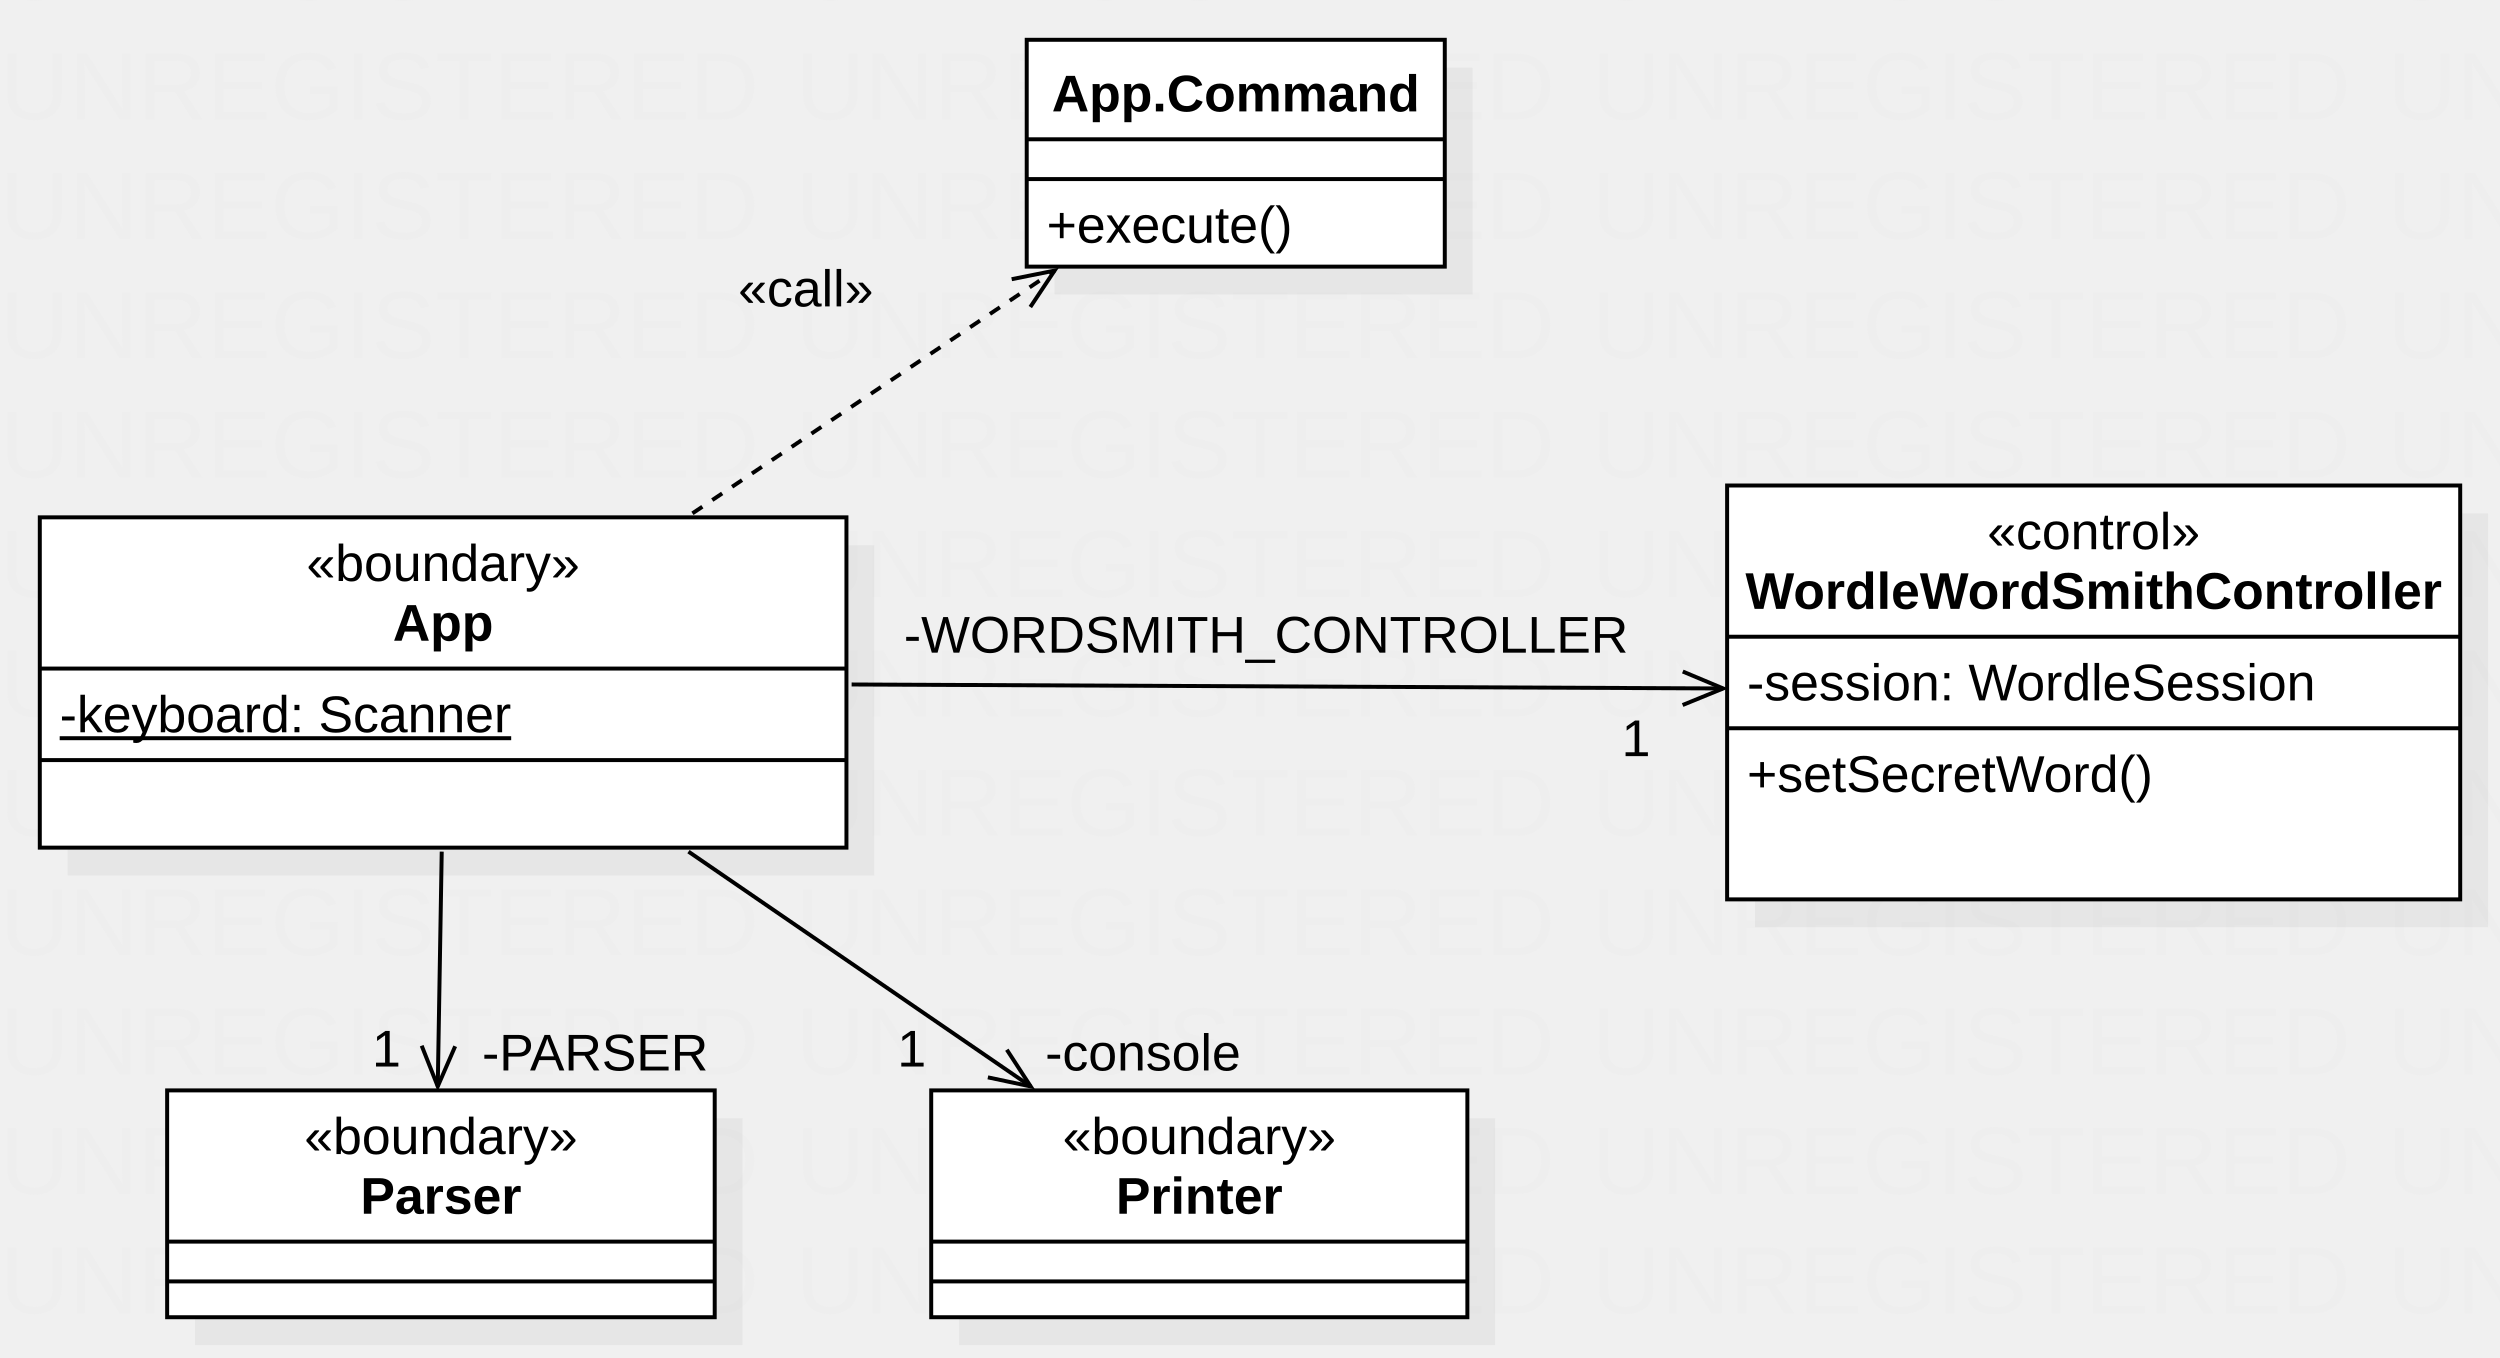
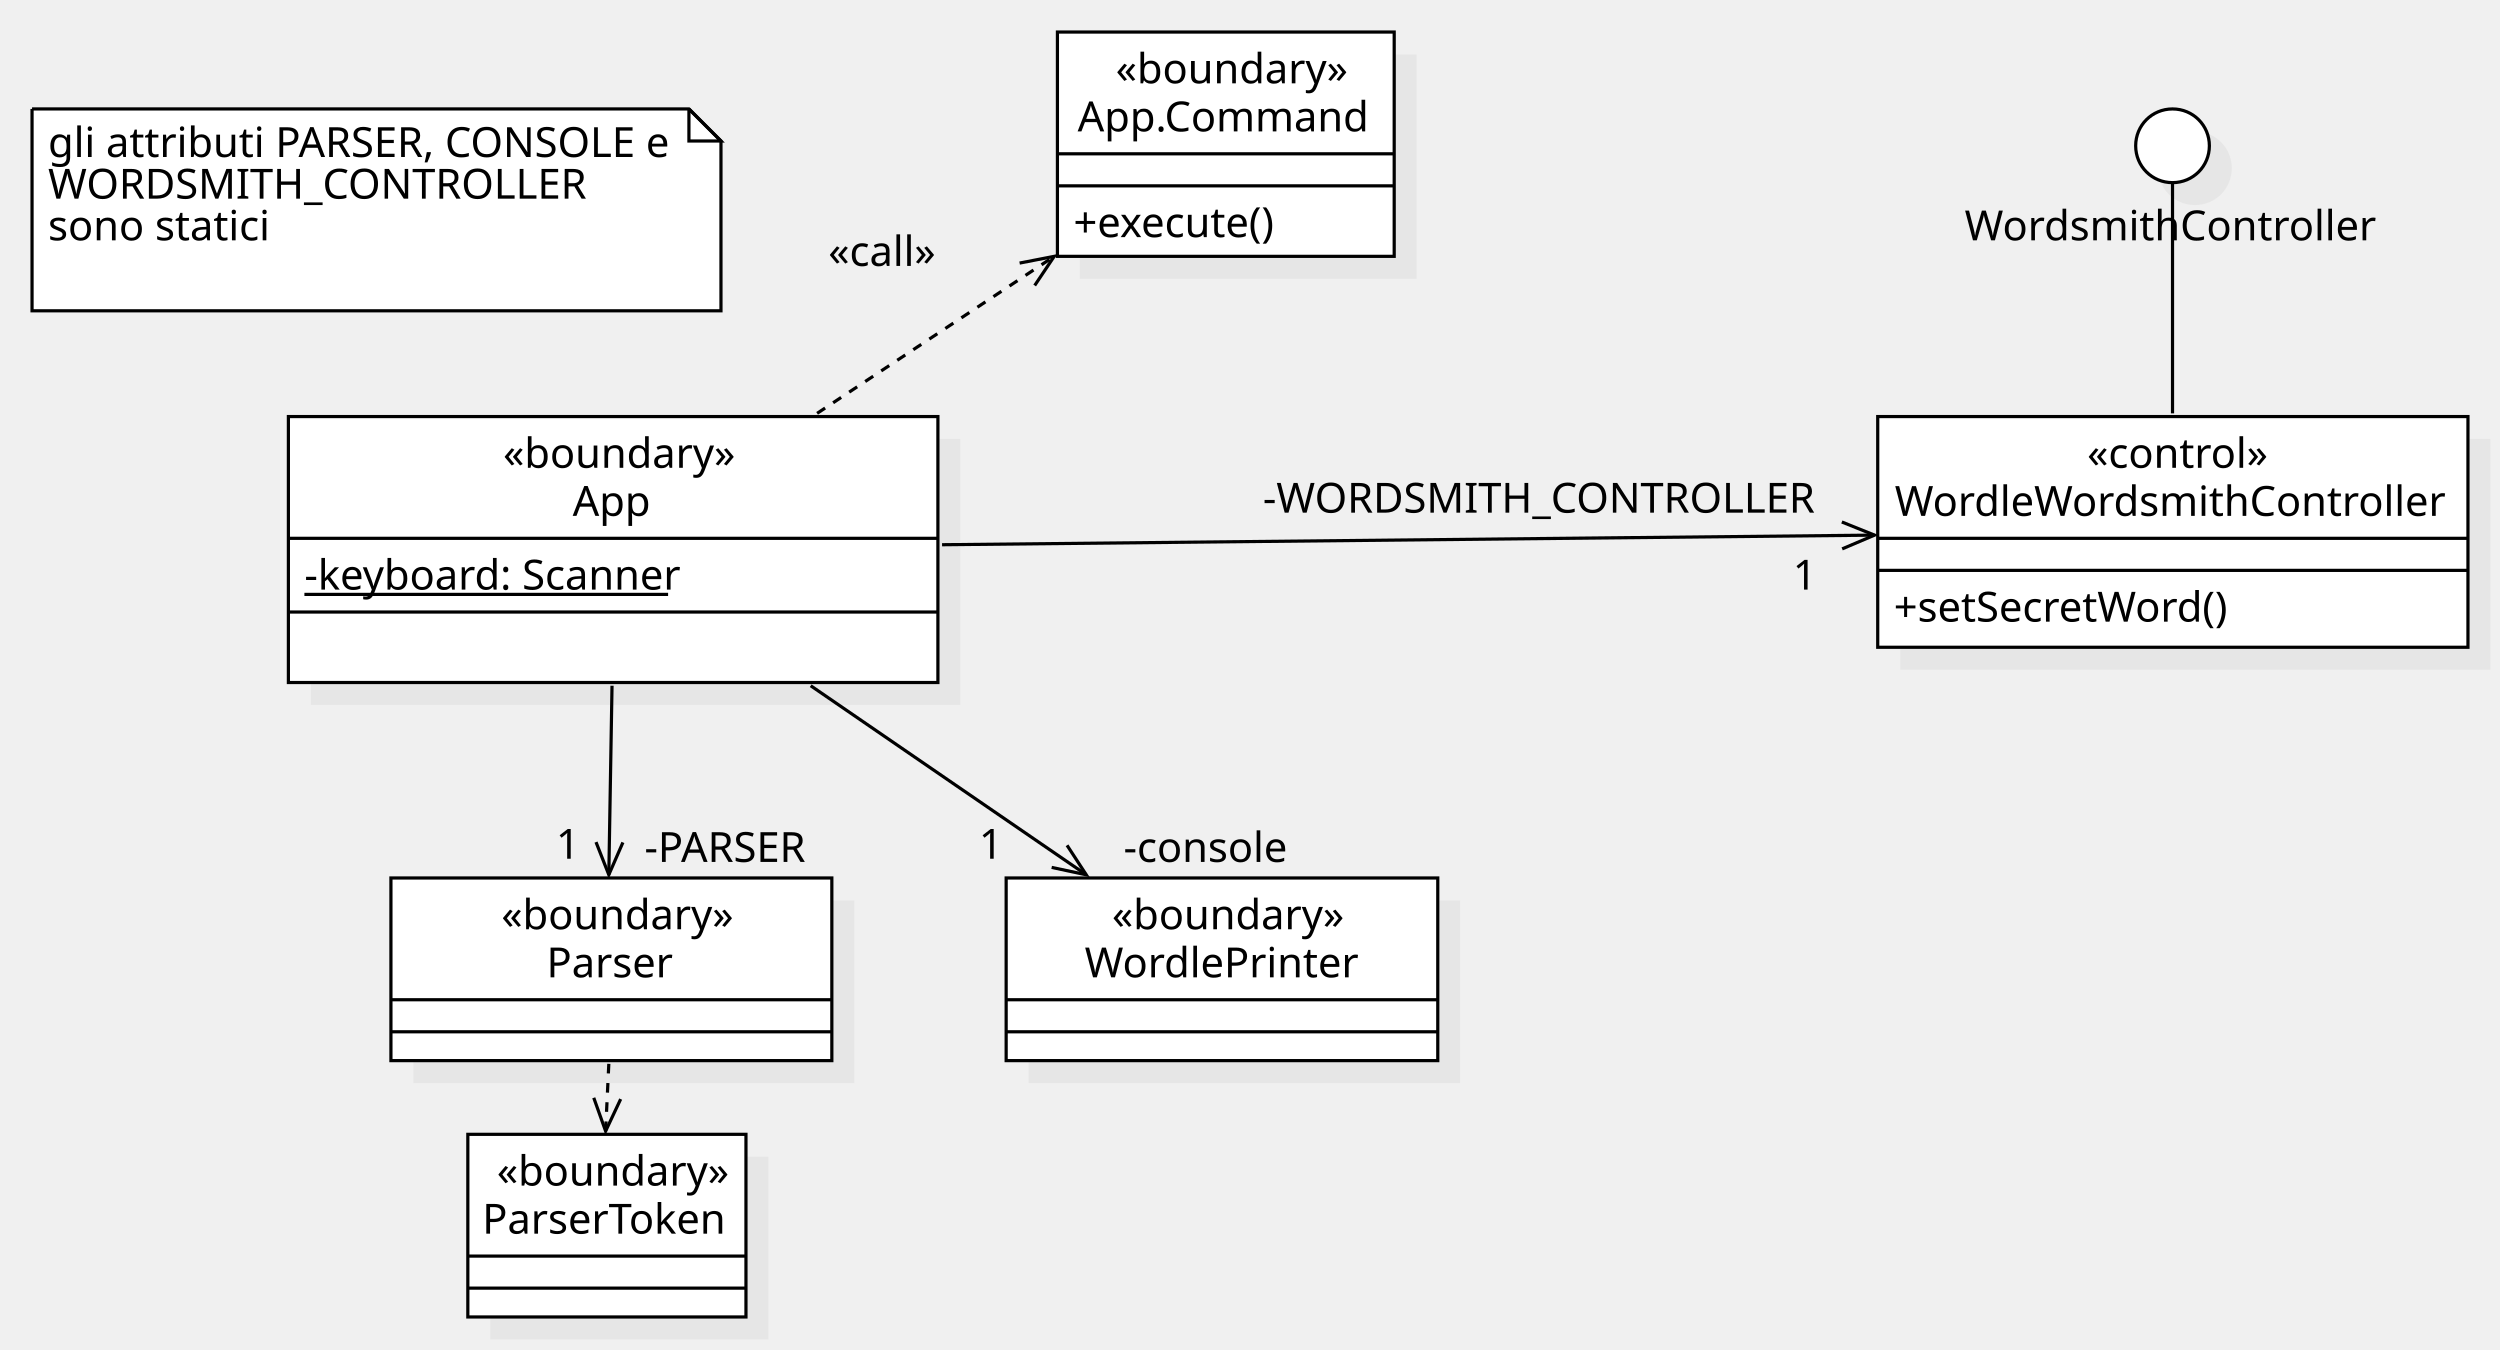
- <svg xmlns="http://www.w3.org/2000/svg" version="1.1" width="628.214" height="341">
-   <defs />
+ <svg xmlns="http://www.w3.org/2000/svg" version="1.1" id="Livello_1" x="0px" y="0px" viewBox="0 0 780.2 421" style="enable-background:new 0 0 780.2 421;" xml:space="preserve">
+   <style type="text/css">
+ 	.st0{opacity:0.2;fill:#C0C0C0;enable-background:new    ;}
+ 	.st1{fill:#FFFFFF;}
+ 	.st2{fill:none;stroke:#000000;stroke-miterlimit:10;}
+ 	.st3{font-family:'ArialMT';}
+ 	.st4{font-size:13px;}
+ 	.st5{font-family:'Arial-BoldMT';}
+ 	.st6{fill:none;stroke:#000000;stroke-miterlimit:10;stroke-dasharray:3;}
+ </style>
  <g>
-     <text fill="#eeeeee" stroke="none" font-family="Arial" font-size="24px" font-style="normal" font-weight="normal" text-decoration="none" x="0" y="0">UNREGISTERED</text>
-     <text fill="#eeeeee" stroke="none" font-family="Arial" font-size="24px" font-style="normal" font-weight="normal" text-decoration="none" x="0" y="30">UNREGISTERED</text>
-     <text fill="#eeeeee" stroke="none" font-family="Arial" font-size="24px" font-style="normal" font-weight="normal" text-decoration="none" x="0" y="60">UNREGISTERED</text>
-     <text fill="#eeeeee" stroke="none" font-family="Arial" font-size="24px" font-style="normal" font-weight="normal" text-decoration="none" x="0" y="90">UNREGISTERED</text>
-     <text fill="#eeeeee" stroke="none" font-family="Arial" font-size="24px" font-style="normal" font-weight="normal" text-decoration="none" x="0" y="120">UNREGISTERED</text>
-     <text fill="#eeeeee" stroke="none" font-family="Arial" font-size="24px" font-style="normal" font-weight="normal" text-decoration="none" x="0" y="150">UNREGISTERED</text>
-     <text fill="#eeeeee" stroke="none" font-family="Arial" font-size="24px" font-style="normal" font-weight="normal" text-decoration="none" x="0" y="180">UNREGISTERED</text>
-     <text fill="#eeeeee" stroke="none" font-family="Arial" font-size="24px" font-style="normal" font-weight="normal" text-decoration="none" x="0" y="210">UNREGISTERED</text>
-     <text fill="#eeeeee" stroke="none" font-family="Arial" font-size="24px" font-style="normal" font-weight="normal" text-decoration="none" x="0" y="240">UNREGISTERED</text>
-     <text fill="#eeeeee" stroke="none" font-family="Arial" font-size="24px" font-style="normal" font-weight="normal" text-decoration="none" x="0" y="270">UNREGISTERED</text>
-     <text fill="#eeeeee" stroke="none" font-family="Arial" font-size="24px" font-style="normal" font-weight="normal" text-decoration="none" x="0" y="300">UNREGISTERED</text>
-     <text fill="#eeeeee" stroke="none" font-family="Arial" font-size="24px" font-style="normal" font-weight="normal" text-decoration="none" x="0" y="330">UNREGISTERED</text>
-     <text fill="#eeeeee" stroke="none" font-family="Arial" font-size="24px" font-style="normal" font-weight="normal" text-decoration="none" x="200" y="0">UNREGISTERED</text>
-     <text fill="#eeeeee" stroke="none" font-family="Arial" font-size="24px" font-style="normal" font-weight="normal" text-decoration="none" x="200" y="30">UNREGISTERED</text>
-     <text fill="#eeeeee" stroke="none" font-family="Arial" font-size="24px" font-style="normal" font-weight="normal" text-decoration="none" x="200" y="60">UNREGISTERED</text>
-     <text fill="#eeeeee" stroke="none" font-family="Arial" font-size="24px" font-style="normal" font-weight="normal" text-decoration="none" x="200" y="90">UNREGISTERED</text>
-     <text fill="#eeeeee" stroke="none" font-family="Arial" font-size="24px" font-style="normal" font-weight="normal" text-decoration="none" x="200" y="120">UNREGISTERED</text>
-     <text fill="#eeeeee" stroke="none" font-family="Arial" font-size="24px" font-style="normal" font-weight="normal" text-decoration="none" x="200" y="150">UNREGISTERED</text>
-     <text fill="#eeeeee" stroke="none" font-family="Arial" font-size="24px" font-style="normal" font-weight="normal" text-decoration="none" x="200" y="180">UNREGISTERED</text>
-     <text fill="#eeeeee" stroke="none" font-family="Arial" font-size="24px" font-style="normal" font-weight="normal" text-decoration="none" x="200" y="210">UNREGISTERED</text>
-     <text fill="#eeeeee" stroke="none" font-family="Arial" font-size="24px" font-style="normal" font-weight="normal" text-decoration="none" x="200" y="240">UNREGISTERED</text>
-     <text fill="#eeeeee" stroke="none" font-family="Arial" font-size="24px" font-style="normal" font-weight="normal" text-decoration="none" x="200" y="270">UNREGISTERED</text>
-     <text fill="#eeeeee" stroke="none" font-family="Arial" font-size="24px" font-style="normal" font-weight="normal" text-decoration="none" x="200" y="300">UNREGISTERED</text>
-     <text fill="#eeeeee" stroke="none" font-family="Arial" font-size="24px" font-style="normal" font-weight="normal" text-decoration="none" x="200" y="330">UNREGISTERED</text>
-     <text fill="#eeeeee" stroke="none" font-family="Arial" font-size="24px" font-style="normal" font-weight="normal" text-decoration="none" x="400" y="0">UNREGISTERED</text>
-     <text fill="#eeeeee" stroke="none" font-family="Arial" font-size="24px" font-style="normal" font-weight="normal" text-decoration="none" x="400" y="30">UNREGISTERED</text>
-     <text fill="#eeeeee" stroke="none" font-family="Arial" font-size="24px" font-style="normal" font-weight="normal" text-decoration="none" x="400" y="60">UNREGISTERED</text>
-     <text fill="#eeeeee" stroke="none" font-family="Arial" font-size="24px" font-style="normal" font-weight="normal" text-decoration="none" x="400" y="90">UNREGISTERED</text>
-     <text fill="#eeeeee" stroke="none" font-family="Arial" font-size="24px" font-style="normal" font-weight="normal" text-decoration="none" x="400" y="120">UNREGISTERED</text>
-     <text fill="#eeeeee" stroke="none" font-family="Arial" font-size="24px" font-style="normal" font-weight="normal" text-decoration="none" x="400" y="150">UNREGISTERED</text>
-     <text fill="#eeeeee" stroke="none" font-family="Arial" font-size="24px" font-style="normal" font-weight="normal" text-decoration="none" x="400" y="180">UNREGISTERED</text>
-     <text fill="#eeeeee" stroke="none" font-family="Arial" font-size="24px" font-style="normal" font-weight="normal" text-decoration="none" x="400" y="210">UNREGISTERED</text>
-     <text fill="#eeeeee" stroke="none" font-family="Arial" font-size="24px" font-style="normal" font-weight="normal" text-decoration="none" x="400" y="240">UNREGISTERED</text>
-     <text fill="#eeeeee" stroke="none" font-family="Arial" font-size="24px" font-style="normal" font-weight="normal" text-decoration="none" x="400" y="270">UNREGISTERED</text>
-     <text fill="#eeeeee" stroke="none" font-family="Arial" font-size="24px" font-style="normal" font-weight="normal" text-decoration="none" x="400" y="300">UNREGISTERED</text>
-     <text fill="#eeeeee" stroke="none" font-family="Arial" font-size="24px" font-style="normal" font-weight="normal" text-decoration="none" x="400" y="330">UNREGISTERED</text>
-     <text fill="#eeeeee" stroke="none" font-family="Arial" font-size="24px" font-style="normal" font-weight="normal" text-decoration="none" x="600" y="0">UNREGISTERED</text>
-     <text fill="#eeeeee" stroke="none" font-family="Arial" font-size="24px" font-style="normal" font-weight="normal" text-decoration="none" x="600" y="30">UNREGISTERED</text>
-     <text fill="#eeeeee" stroke="none" font-family="Arial" font-size="24px" font-style="normal" font-weight="normal" text-decoration="none" x="600" y="60">UNREGISTERED</text>
-     <text fill="#eeeeee" stroke="none" font-family="Arial" font-size="24px" font-style="normal" font-weight="normal" text-decoration="none" x="600" y="90">UNREGISTERED</text>
-     <text fill="#eeeeee" stroke="none" font-family="Arial" font-size="24px" font-style="normal" font-weight="normal" text-decoration="none" x="600" y="120">UNREGISTERED</text>
-     <text fill="#eeeeee" stroke="none" font-family="Arial" font-size="24px" font-style="normal" font-weight="normal" text-decoration="none" x="600" y="150">UNREGISTERED</text>
-     <text fill="#eeeeee" stroke="none" font-family="Arial" font-size="24px" font-style="normal" font-weight="normal" text-decoration="none" x="600" y="180">UNREGISTERED</text>
-     <text fill="#eeeeee" stroke="none" font-family="Arial" font-size="24px" font-style="normal" font-weight="normal" text-decoration="none" x="600" y="210">UNREGISTERED</text>
-     <text fill="#eeeeee" stroke="none" font-family="Arial" font-size="24px" font-style="normal" font-weight="normal" text-decoration="none" x="600" y="240">UNREGISTERED</text>
-     <text fill="#eeeeee" stroke="none" font-family="Arial" font-size="24px" font-style="normal" font-weight="normal" text-decoration="none" x="600" y="270">UNREGISTERED</text>
-     <text fill="#eeeeee" stroke="none" font-family="Arial" font-size="24px" font-style="normal" font-weight="normal" text-decoration="none" x="600" y="300">UNREGISTERED</text>
-     <text fill="#eeeeee" stroke="none" font-family="Arial" font-size="24px" font-style="normal" font-weight="normal" text-decoration="none" x="600" y="330">UNREGISTERED</text>
-     <g transform="translate(-198,-30) scale(1,1)">
-       <rect fill="#C0C0C0" stroke="none" x="215" y="167" width="202.699" height="83" opacity="0.2" />
-     </g>
-     <g transform="translate(-198,-30) scale(1,1)">
-       <rect fill="#ffffff" stroke="none" x="208" y="160" width="202.699" height="83" />
-     </g>
-     <g transform="translate(-198,-30) scale(1,1)">
-       <path fill="none" stroke="#000000" d="M 208 160 L 410.699 160 L 410.699 243 L 208 243 L 208 160 Z Z" stroke-miterlimit="10" />
-     </g>
-     <g transform="translate(-198,-30) scale(1,1)">
-       <path fill="none" stroke="#000000" d="M 208 198 L 410.699 198" stroke-miterlimit="10" />
-     </g>
-     <g transform="translate(-198,-30) scale(1,1)">
-       <path fill="none" stroke="#000000" d="M 208 221 L 410.699 221" stroke-miterlimit="10" />
-     </g>
-     <g transform="translate(-198,-30) scale(1,1)">
-       <g>
-         <path fill="none" stroke="none" />
-         <text fill="#000000" stroke="none" font-family="Arial" font-size="13px" font-style="normal" font-weight="normal" text-decoration="none" x="275.015" y="176">«boundary»</text>
-       </g>
-     </g>
-     <g transform="translate(-198,-30) scale(1,1)">
-       <g>
-         <path fill="none" stroke="none" />
-         <text fill="#000000" stroke="none" font-family="Arial" font-size="13px" font-style="normal" font-weight="bold" text-decoration="none" x="296.714" y="191">App</text>
-       </g>
-     </g>
-     <g transform="translate(-198,-30) scale(1,1)">
-       <g>
-         <path fill="none" stroke="none" />
-         <text fill="#000000" stroke="none" font-family="Arial" font-size="13px" font-style="normal" font-weight="normal" text-decoration="none" x="213" y="214">-keyboard: Scanner</text>
-         <path fill="none" stroke="#000000" d="M 213 215.5 L 326.452 215.5" stroke-miterlimit="10" />
-       </g>
-     </g>
-     <g transform="translate(-198,-30) scale(1,1)">
-       <rect fill="#C0C0C0" stroke="none" x="247" y="311" width="137.597" height="57" opacity="0.2" />
-     </g>
-     <g transform="translate(-198,-30) scale(1,1)">
-       <rect fill="#ffffff" stroke="none" x="240" y="304" width="137.597" height="57" />
-     </g>
-     <g transform="translate(-198,-30) scale(1,1)">
-       <path fill="none" stroke="#000000" d="M 240 304 L 377.597 304 L 377.597 361 L 240 361 L 240 304 Z Z" stroke-miterlimit="10" />
-     </g>
-     <g transform="translate(-198,-30) scale(1,1)">
-       <path fill="none" stroke="#000000" d="M 240 342 L 377.597 342" stroke-miterlimit="10" />
-     </g>
-     <g transform="translate(-198,-30) scale(1,1)">
-       <path fill="none" stroke="#000000" d="M 240 352 L 377.597 352" stroke-miterlimit="10" />
-     </g>
-     <g transform="translate(-198,-30) scale(1,1)">
-       <g>
-         <path fill="none" stroke="none" />
-         <text fill="#000000" stroke="none" font-family="Arial" font-size="13px" font-style="normal" font-weight="normal" text-decoration="none" x="274.464" y="320">«boundary»</text>
-       </g>
-     </g>
-     <g transform="translate(-198,-30) scale(1,1)">
-       <g>
-         <path fill="none" stroke="none" />
-         <text fill="#000000" stroke="none" font-family="Arial" font-size="13px" font-style="normal" font-weight="bold" text-decoration="none" x="288.559" y="335">Parser</text>
-       </g>
-     </g>
-     <g transform="translate(-198,-30) scale(1,1)">
-       <rect fill="#C0C0C0" stroke="none" x="639" y="159" width="184.214" height="104" opacity="0.2" />
-     </g>
-     <g transform="translate(-198,-30) scale(1,1)">
-       <rect fill="#ffffff" stroke="none" x="632" y="152" width="184.214" height="104" />
-     </g>
-     <g transform="translate(-198,-30) scale(1,1)">
-       <path fill="none" stroke="#000000" d="M 632 152 L 816.214 152 L 816.214 256 L 632 256 L 632 152 Z Z" stroke-miterlimit="10" />
-     </g>
-     <g transform="translate(-198,-30) scale(1,1)">
-       <path fill="none" stroke="#000000" d="M 632 190 L 816.214 190" stroke-miterlimit="10" />
-     </g>
-     <g transform="translate(-198,-30) scale(1,1)">
-       <path fill="none" stroke="#000000" d="M 632 213 L 816.214 213" stroke-miterlimit="10" />
-     </g>
-     <g transform="translate(-198,-30) scale(1,1)">
-       <g>
-         <path fill="none" stroke="none" />
-         <text fill="#000000" stroke="none" font-family="Arial" font-size="13px" font-style="normal" font-weight="normal" text-decoration="none" x="697.368" y="168">«control»</text>
-       </g>
-     </g>
-     <g transform="translate(-198,-30) scale(1,1)">
-       <g>
-         <path fill="none" stroke="none" />
-         <text fill="#000000" stroke="none" font-family="Arial" font-size="13px" font-style="normal" font-weight="bold" text-decoration="none" x="636.598" y="183">WordleWordSmithController</text>
-       </g>
-     </g>
-     <g transform="translate(-198,-30) scale(1,1)">
-       <g>
-         <path fill="none" stroke="none" />
-         <text fill="#000000" stroke="none" font-family="Arial" font-size="13px" font-style="normal" font-weight="normal" text-decoration="none" x="637" y="206">-session: WordleSession</text>
-       </g>
-     </g>
-     <g transform="translate(-198,-30) scale(1,1)">
-       <g>
-         <path fill="none" stroke="none" />
-         <text fill="#000000" stroke="none" font-family="Arial" font-size="13px" font-style="normal" font-weight="normal" text-decoration="none" x="637" y="229">+setSecretWord()</text>
-       </g>
-     </g>
-     <g transform="translate(-198,-30) scale(1,1)">
-       <path fill="none" stroke="#000000" d="M 309 244 L 308 303" stroke-miterlimit="10" />
-     </g>
-     <g transform="translate(-198,-30) scale(1,1)">
-       <path fill="none" stroke="#000000" d="M 303.963 292.767 L 308 303 L 312.381 292.91" stroke-miterlimit="10" />
-     </g>
-     <g transform="translate(-198,-30) scale(1,1)">
-       <g>
-         <path fill="none" stroke="none" />
-         <text fill="#000000" stroke="none" font-family="Arial" font-size="13px" font-style="normal" font-weight="normal" text-decoration="none" x="319.131" y="299">-PARSER</text>
-       </g>
-     </g>
-     <g transform="translate(-198,-30) scale(1,1)">
-       <g>
-         <path fill="none" stroke="none" />
-         <text fill="#000000" stroke="none" font-family="Arial" font-size="13px" font-style="normal" font-weight="normal" text-decoration="none" x="291.5" y="298">1</text>
-       </g>
-     </g>
-     <g transform="translate(-198,-30) scale(1,1)">
-       <rect fill="#C0C0C0" stroke="none" x="439" y="311" width="134.728" height="57" opacity="0.2" />
-     </g>
-     <g transform="translate(-198,-30) scale(1,1)">
-       <rect fill="#ffffff" stroke="none" x="432" y="304" width="134.728" height="57" />
-     </g>
-     <g transform="translate(-198,-30) scale(1,1)">
-       <path fill="none" stroke="#000000" d="M 432 304 L 566.728 304 L 566.728 361 L 432 361 L 432 304 Z Z" stroke-miterlimit="10" />
-     </g>
-     <g transform="translate(-198,-30) scale(1,1)">
-       <path fill="none" stroke="#000000" d="M 432 342 L 566.728 342" stroke-miterlimit="10" />
-     </g>
-     <g transform="translate(-198,-30) scale(1,1)">
-       <path fill="none" stroke="#000000" d="M 432 352 L 566.728 352" stroke-miterlimit="10" />
-     </g>
-     <g transform="translate(-198,-30) scale(1,1)">
-       <g>
-         <path fill="none" stroke="none" />
-         <text fill="#000000" stroke="none" font-family="Arial" font-size="13px" font-style="normal" font-weight="normal" text-decoration="none" x="465.03" y="320">«boundary»</text>
-       </g>
-     </g>
-     <g transform="translate(-198,-30) scale(1,1)">
-       <g>
-         <path fill="none" stroke="none" />
-         <text fill="#000000" stroke="none" font-family="Arial" font-size="13px" font-style="normal" font-weight="bold" text-decoration="none" x="478.414" y="335">Printer</text>
-       </g>
-     </g>
-     <g transform="translate(-198,-30) scale(1,1)">
-       <path fill="none" stroke="#000000" d="M 371 244 L 457 303" stroke-miterlimit="10" />
-     </g>
-     <g transform="translate(-198,-30) scale(1,1)">
-       <path fill="none" stroke="#000000" d="M 446.238 300.722 L 457 303 L 451.001 293.78" stroke-miterlimit="10" />
-     </g>
-     <g transform="translate(-198,-30) scale(1,1)">
-       <g>
-         <path fill="none" stroke="none" />
-         <text fill="#000000" stroke="none" font-family="Arial" font-size="13px" font-style="normal" font-weight="normal" text-decoration="none" x="460.644" y="299">-console</text>
-       </g>
-     </g>
-     <g transform="translate(-198,-30) scale(1,1)">
-       <g>
-         <path fill="none" stroke="none" />
-         <text fill="#000000" stroke="none" font-family="Arial" font-size="13px" font-style="normal" font-weight="normal" text-decoration="none" x="423.5" y="298">1</text>
-       </g>
-     </g>
-     <g transform="translate(-198,-30) scale(1,1)">
-       <path fill="none" stroke="#000000" d="M 412 202 L 631 203" stroke-miterlimit="10" />
-     </g>
-     <g transform="translate(-198,-30) scale(1,1)">
-       <path fill="none" stroke="#000000" d="M 620.818 207.163 L 631 203 L 620.857 198.744" stroke-miterlimit="10" />
-     </g>
-     <g transform="translate(-198,-30) scale(1,1)">
-       <g>
-         <path fill="none" stroke="none" />
-         <text fill="#000000" stroke="none" font-family="Arial" font-size="13px" font-style="normal" font-weight="normal" text-decoration="none" x="425.131" y="194">-WORDSMITH_CONTROLLER</text>
-       </g>
-     </g>
-     <g transform="translate(-198,-30) scale(1,1)">
-       <g>
-         <path fill="none" stroke="none" />
-         <text fill="#000000" stroke="none" font-family="Arial" font-size="13px" font-style="normal" font-weight="normal" text-decoration="none" x="605.5" y="220">1</text>
-       </g>
-     </g>
-     <g transform="translate(-198,-30) scale(1,1)">
-       <rect fill="#C0C0C0" stroke="none" x="463" y="47" width="105.053" height="57" opacity="0.2" />
-     </g>
-     <g transform="translate(-198,-30) scale(1,1)">
-       <rect fill="#ffffff" stroke="none" x="456" y="40" width="105.053" height="57" />
-     </g>
-     <g transform="translate(-198,-30) scale(1,1)">
-       <path fill="none" stroke="#000000" d="M 456 40 L 561.053 40 L 561.053 97 L 456 97 L 456 40 Z Z" stroke-miterlimit="10" />
-     </g>
-     <g transform="translate(-198,-30) scale(1,1)">
-       <path fill="none" stroke="#000000" d="M 456 65 L 561.053 65" stroke-miterlimit="10" />
-     </g>
-     <g transform="translate(-198,-30) scale(1,1)">
-       <path fill="none" stroke="#000000" d="M 456 75 L 561.053 75" stroke-miterlimit="10" />
-     </g>
-     <g transform="translate(-198,-30) scale(1,1)">
-       <g>
-         <path fill="none" stroke="none" />
-         <text fill="#000000" stroke="none" font-family="Arial" font-size="13px" font-style="normal" font-weight="bold" text-decoration="none" x="462.306" y="58">App.Command</text>
-       </g>
-     </g>
-     <g transform="translate(-198,-30) scale(1,1)">
-       <g>
-         <path fill="none" stroke="none" />
-         <text fill="#000000" stroke="none" font-family="Arial" font-size="13px" font-style="normal" font-weight="normal" text-decoration="none" x="461" y="91">+execute()</text>
-       </g>
-     </g>
-     <g transform="translate(-198,-30) scale(1,1)">
-       <path fill="none" stroke="#000000" d="M 372 159 L 463 98" stroke-miterlimit="10" stroke-dasharray="3" />
-     </g>
-     <g transform="translate(-198,-30) scale(1,1)">
-       <path fill="none" stroke="#000000" d="M 456.902 107.155 L 463 98 L 452.215 100.162" stroke-miterlimit="10" />
-     </g>
-     <g transform="translate(-198,-30) scale(1,1)">
-       <g>
-         <path fill="none" stroke="none" />
-         <text fill="#000000" stroke="none" font-family="Arial" font-size="13px" font-style="normal" font-weight="normal" text-decoration="none" x="383.5" y="107">«call»</text>
-       </g>
+     <g transform="translate(-118,-30) scale(1,1)">
+       <rect x="215" y="167" class="st0" width="202.7" height="83" />
+     </g>
+     <g transform="translate(-118,-30) scale(1,1)">
+       <rect x="208" y="160" class="st1" width="202.7" height="83" />
+     </g>
+     <g transform="translate(-118,-30) scale(1,1)">
+       <path class="st2" d="M208,160h202.7v83H208V160z" />
+     </g>
+     <g transform="translate(-118,-30) scale(1,1)">
+       <path class="st2" d="M208,198h202.7" />
+     </g>
+     <g transform="translate(-118,-30) scale(1,1)">
+       <path class="st2" d="M208,221h202.7" />
+     </g>
+     <g transform="translate(-118,-30) scale(1,1)">
+       <g>
+         <path class="st2" d="M0,0" />
+         <text transform="matrix(1 0 0 1 275.0149 176)" class="st3 st4">«boundary»</text>
+       </g>
+     </g>
+     <g transform="translate(-118,-30) scale(1,1)">
+       <g>
+         <path d="M0,0" />
+         <text transform="matrix(1 0 0 1 296.7144 191)" class="st5 st4">App</text>
+       </g>
+     </g>
+     <g transform="translate(-118,-30) scale(1,1)">
+       <g>
+         <path d="M0,0" />
+         <text transform="matrix(1 0 0 1 213 214)" class="st3 st4">-keyboard: Scanner</text>
+         <path class="st2" d="M213,215.5h113.5" />
+       </g>
+     </g>
+     <g transform="translate(-118,-30) scale(1,1)">
+       <rect x="247" y="311" class="st0" width="137.6" height="57" />
+     </g>
+     <g transform="translate(-118,-30) scale(1,1)">
+       <rect x="240" y="304" class="st1" width="137.6" height="57" />
+     </g>
+     <g transform="translate(-118,-30) scale(1,1)">
+       <path class="st2" d="M240,304h137.6v57H240V304z" />
+     </g>
+     <g transform="translate(-118,-30) scale(1,1)">
+       <path class="st2" d="M240,342h137.6" />
+     </g>
+     <g transform="translate(-118,-30) scale(1,1)">
+       <path class="st2" d="M240,352h137.6" />
+     </g>
+     <g transform="translate(-118,-30) scale(1,1)">
+       <g>
+         <path class="st2" d="M0,0" />
+         <text transform="matrix(1 0 0 1 274.4641 320)" class="st3 st4">«boundary»</text>
+       </g>
+     </g>
+     <g transform="translate(-118,-30) scale(1,1)">
+       <g>
+         <path d="M0,0" />
+         <text transform="matrix(1 0 0 1 288.5591 335)" class="st5 st4">Parser</text>
+       </g>
+     </g>
+     <g transform="translate(-118,-30) scale(1,1)">
+       <rect x="711" y="167" class="st0" width="184.2" height="72" />
+     </g>
+     <g transform="translate(-118,-30) scale(1,1)">
+       <rect x="704" y="160" class="st1" width="184.2" height="72" />
+     </g>
+     <g transform="translate(-118,-30) scale(1,1)">
+       <path class="st2" d="M704,160h184.2v72H704V160z" />
+     </g>
+     <g transform="translate(-118,-30) scale(1,1)">
+       <path class="st2" d="M704,198h184.2" />
+     </g>
+     <g transform="translate(-118,-30) scale(1,1)">
+       <path class="st2" d="M704,208h184.2" />
+     </g>
+     <g transform="translate(-118,-30) scale(1,1)">
+       <g>
+         <path class="st2" d="M0,0" />
+         <text transform="matrix(1 0 0 1 769.3677 176)" class="st3 st4">«control»</text>
+       </g>
+     </g>
+     <g transform="translate(-118,-30) scale(1,1)">
+       <g>
+         <path d="M0,0" />
+         <text transform="matrix(1 0 0 1 709.3188 191)" class="st5 st4">WordleWordsmithController</text>
+       </g>
+     </g>
+     <g transform="translate(-118,-30) scale(1,1)">
+       <g>
+         <path d="M0,0" />
+         <text transform="matrix(1 0 0 1 709 224)" class="st3 st4">+setSecretWord()</text>
+       </g>
+     </g>
+     <g transform="translate(-118,-30) scale(1,1)">
+       <path class="st2" d="M309,244l-1,59" />
+     </g>
+     <g transform="translate(-118,-30) scale(1,1)">
+       <path class="st2" d="M304,292.8l4,10.2l4.4-10.1" />
+     </g>
+     <g transform="translate(-118,-30) scale(1,1)">
+       <g>
+         <path class="st2" d="M0,0" />
+         <text transform="matrix(1 0 0 1 319.1313 299)" class="st3 st4">-PARSER</text>
+       </g>
+     </g>
+     <g transform="translate(-118,-30) scale(1,1)">
+       <g>
+         <path d="M0,0" />
+         <text transform="matrix(1 0 0 1 291.5 298)" class="st3 st4">1</text>
+       </g>
+     </g>
+     <g transform="translate(-118,-30) scale(1,1)">
+       <rect x="439" y="311" class="st0" width="134.7" height="57" />
+     </g>
+     <g transform="translate(-118,-30) scale(1,1)">
+       <rect x="432" y="304" class="st1" width="134.7" height="57" />
+     </g>
+     <g transform="translate(-118,-30) scale(1,1)">
+       <path class="st2" d="M432,304h134.7v57H432V304z" />
+     </g>
+     <g transform="translate(-118,-30) scale(1,1)">
+       <path class="st2" d="M432,342h134.7" />
+     </g>
+     <g transform="translate(-118,-30) scale(1,1)">
+       <path class="st2" d="M432,352h134.7" />
+     </g>
+     <g transform="translate(-118,-30) scale(1,1)">
+       <g>
+         <path class="st2" d="M0,0" />
+         <text transform="matrix(1 0 0 1 465.0295 320)" class="st3 st4">«boundary»</text>
+       </g>
+     </g>
+     <g transform="translate(-118,-30) scale(1,1)">
+       <g>
+         <path d="M0,0" />
+         <text transform="matrix(1 0 0 1 456.5046 335)" class="st5 st4">WordlePrinter</text>
+       </g>
+     </g>
+     <g transform="translate(-118,-30) scale(1,1)">
+       <path class="st2" d="M371,244l86,59" />
+     </g>
+     <g transform="translate(-118,-30) scale(1,1)">
+       <path class="st2" d="M446.2,300.7L457,303l-6-9.2" />
+     </g>
+     <g transform="translate(-118,-30) scale(1,1)">
+       <g>
+         <path class="st2" d="M0,0" />
+         <text transform="matrix(1 0 0 1 468.644 299)" class="st3 st4">-console</text>
+       </g>
+     </g>
+     <g transform="translate(-118,-30) scale(1,1)">
+       <g>
+         <path d="M0,0" />
+         <text transform="matrix(1 0 0 1 423.5 298)" class="st3 st4">1</text>
+       </g>
+     </g>
+     <g transform="translate(-118,-30) scale(1,1)">
+       <path class="st2" d="M412,200l291-3" />
+     </g>
+     <g transform="translate(-118,-30) scale(1,1)">
+       <path class="st2" d="M692.9,201.3L703,197l-10.2-4.1" />
+     </g>
+     <g transform="translate(-118,-30) scale(1,1)">
+       <g>
+         <path class="st2" d="M0,0" />
+         <text transform="matrix(1 0 0 1 512.1313 190)" class="st3 st4">-WORDSMITH_CONTROLLER</text>
+       </g>
+     </g>
+     <g transform="translate(-118,-30) scale(1,1)">
+       <g>
+         <path d="M0,0" />
+         <text transform="matrix(1 0 0 1 677.5 214)" class="st3 st4">1</text>
+       </g>
+     </g>
+     <g transform="translate(-118,-30) scale(1,1)">
+       <rect x="455" y="47" class="st0" width="105.1" height="70" />
+     </g>
+     <g transform="translate(-118,-30) scale(1,1)">
+       <rect x="448" y="40" class="st1" width="105.1" height="70" />
+     </g>
+     <g transform="translate(-118,-30) scale(1,1)">
+       <path class="st2" d="M448,40h105.1v70H448V40z" />
+     </g>
+     <g transform="translate(-118,-30) scale(1,1)">
+       <path class="st2" d="M448,78h105.1" />
+     </g>
+     <g transform="translate(-118,-30) scale(1,1)">
+       <path class="st2" d="M448,88h105.1" />
+     </g>
+     <g transform="translate(-118,-30) scale(1,1)">
+       <g>
+         <path class="st2" d="M0,0" />
+         <text transform="matrix(1 0 0 1 466.1919 56)" class="st3 st4">«boundary»</text>
+       </g>
+     </g>
+     <g transform="translate(-118,-30) scale(1,1)">
+       <g>
+         <path d="M0,0" />
+         <text transform="matrix(1 0 0 1 454.3059 71)" class="st5 st4">App.Command</text>
+       </g>
+     </g>
+     <g transform="translate(-118,-30) scale(1,1)">
+       <g>
+         <path d="M0,0" />
+         <text transform="matrix(1 0 0 1 453 104)" class="st3 st4">+execute()</text>
+       </g>
+     </g>
+     <g transform="translate(-118,-30) scale(1,1)">
+       <path class="st6" d="M373,159l74-49" />
+     </g>
+     <g transform="translate(-118,-30) scale(1,1)">
+       <path class="st2" d="M440.9,119.1l6.1-9.1l-10.8,2.1" />
+     </g>
+     <g transform="translate(-118,-30) scale(1,1)">
+       <g>
+         <path class="st2" d="M0,0" />
+         <text transform="matrix(1 0 0 1 376.5 113)" class="st3 st4">«call»</text>
+       </g>
+     </g>
+     <g transform="translate(-118,-30) scale(1,1)">
+       <path class="st1" d="M128,64h205l10,10v53H128V64" />
+     </g>
+     <g transform="translate(-118,-30) scale(1,1)">
+       <path class="st2" d="M128,64h205l10,10v53H128V64L128,64" />
+     </g>
+     <g transform="translate(-118,-30) scale(1,1)">
+       <path class="st2" d="M333,64v10h10L333,64" />
+     </g>
+     <g transform="translate(-118,-30) scale(1,1)">
+       <g>
+         <path class="st2" d="M0,0" />
+         <text transform="matrix(1 0 0 1 133 79)" class="st3 st4">gli attributi PARSER, CONSOLE e</text>
+         <text transform="matrix(1 0 0 1 133 92)" class="st3 st4">WORDSMITH_CONTROLLER</text>
+         <text transform="matrix(1 0 0 1 133 105)" class="st3 st4">sono statici</text>
+       </g>
+     </g>
+     <g transform="translate(-118,-30) scale(1,1)">
+       <rect x="271" y="391" class="st0" width="86.8" height="57" />
+     </g>
+     <g transform="translate(-118,-30) scale(1,1)">
+       <rect x="264" y="384" class="st1" width="86.8" height="57" />
+     </g>
+     <g transform="translate(-118,-30) scale(1,1)">
+       <path class="st2" d="M264,384h86.8v57H264V384z" />
+     </g>
+     <g transform="translate(-118,-30) scale(1,1)">
+       <path class="st2" d="M264,422h86.8" />
+     </g>
+     <g transform="translate(-118,-30) scale(1,1)">
+       <path class="st2" d="M264,432h86.8" />
+     </g>
+     <g transform="translate(-118,-30) scale(1,1)">
+       <g>
+         <path class="st2" d="M0,0" />
+         <text transform="matrix(1 0 0 1 273.064 400)" class="st3 st4">«boundary»</text>
+       </g>
+     </g>
+     <g transform="translate(-118,-30) scale(1,1)">
+       <g>
+         <path d="M0,0" />
+         <text transform="matrix(1 0 0 1 268.5 415)" class="st5 st4">ParserToken</text>
+       </g>
+     </g>
+     <g transform="translate(-118,-30) scale(1,1)">
+       <path class="st6" d="M308,362l-1,21" />
+     </g>
+     <g transform="translate(-118,-30) scale(1,1)">
+       <path class="st2" d="M303.3,372.6L307,383l4.7-10" />
+     </g>
+     <g transform="translate(-118,-30) scale(1,1)">
+       <path class="st0" d="M791.5,82.5c0-6.4,5.1-11.5,11.5-11.5s11.5,5.1,11.5,11.5S809.4,94,803,94S791.5,88.9,791.5,82.5z" />
+     </g>
+     <g transform="translate(-118,-30) scale(1,1)">
+       <path class="st1" d="M784.5,75.5c0-6.4,5.1-11.5,11.5-11.5s11.5,5.1,11.5,11.5S802.4,87,796,87S784.5,81.9,784.5,75.5z" />
+     </g>
+     <g transform="translate(-118,-30) scale(1,1)">
+       <path class="st2" d="M784.5,75.5c0-6.4,5.1-11.5,11.5-11.5s11.5,5.1,11.5,11.5S802.4,87,796,87S784.5,81.9,784.5,75.5z" />
+     </g>
+     <g transform="translate(-118,-30) scale(1,1)">
+       <g>
+         <path class="st2" d="M0,0" />
+         <text transform="matrix(1 0 0 1 731.1206 105)" class="st5 st4">WordsmithController</text>
+       </g>
+     </g>
+     <g transform="translate(-118,-30) scale(1,1)">
+       <path class="st2" d="M796,159V87" />
    </g>
  </g>
</svg>
